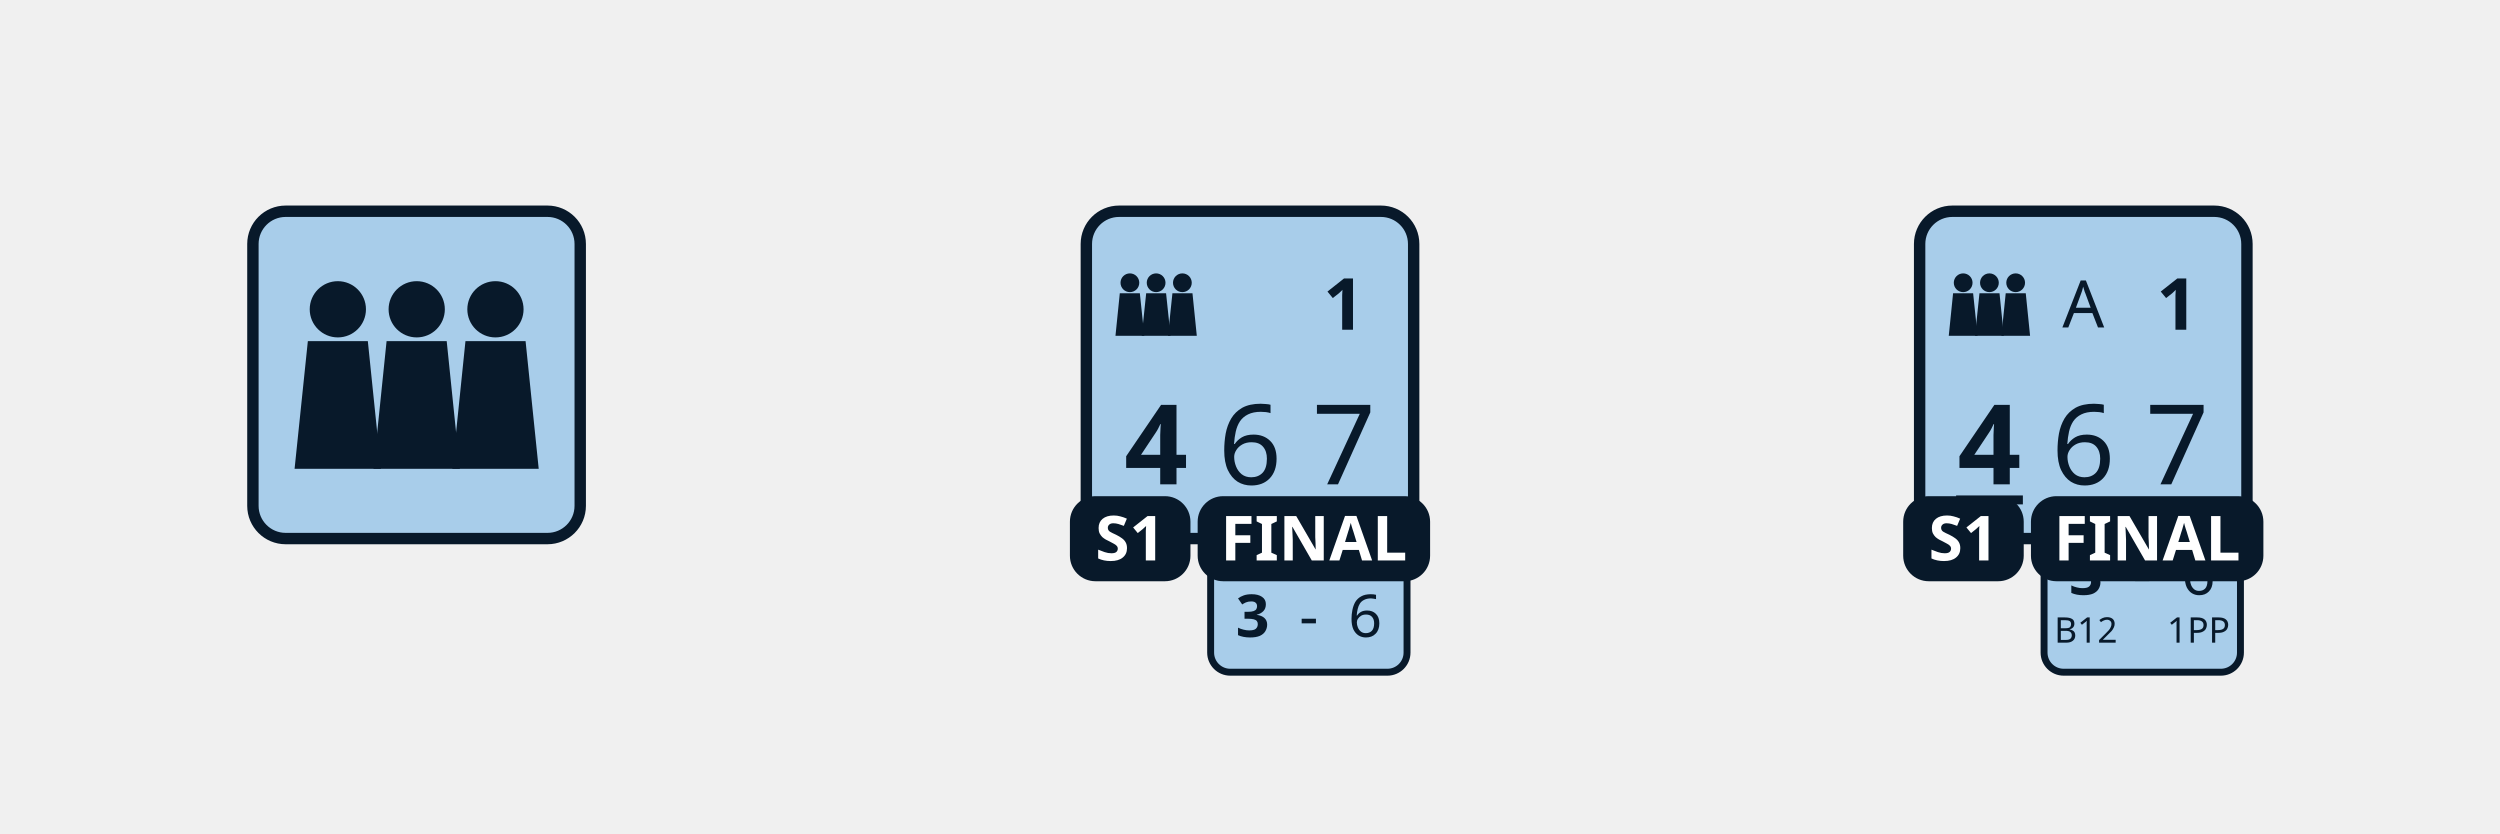
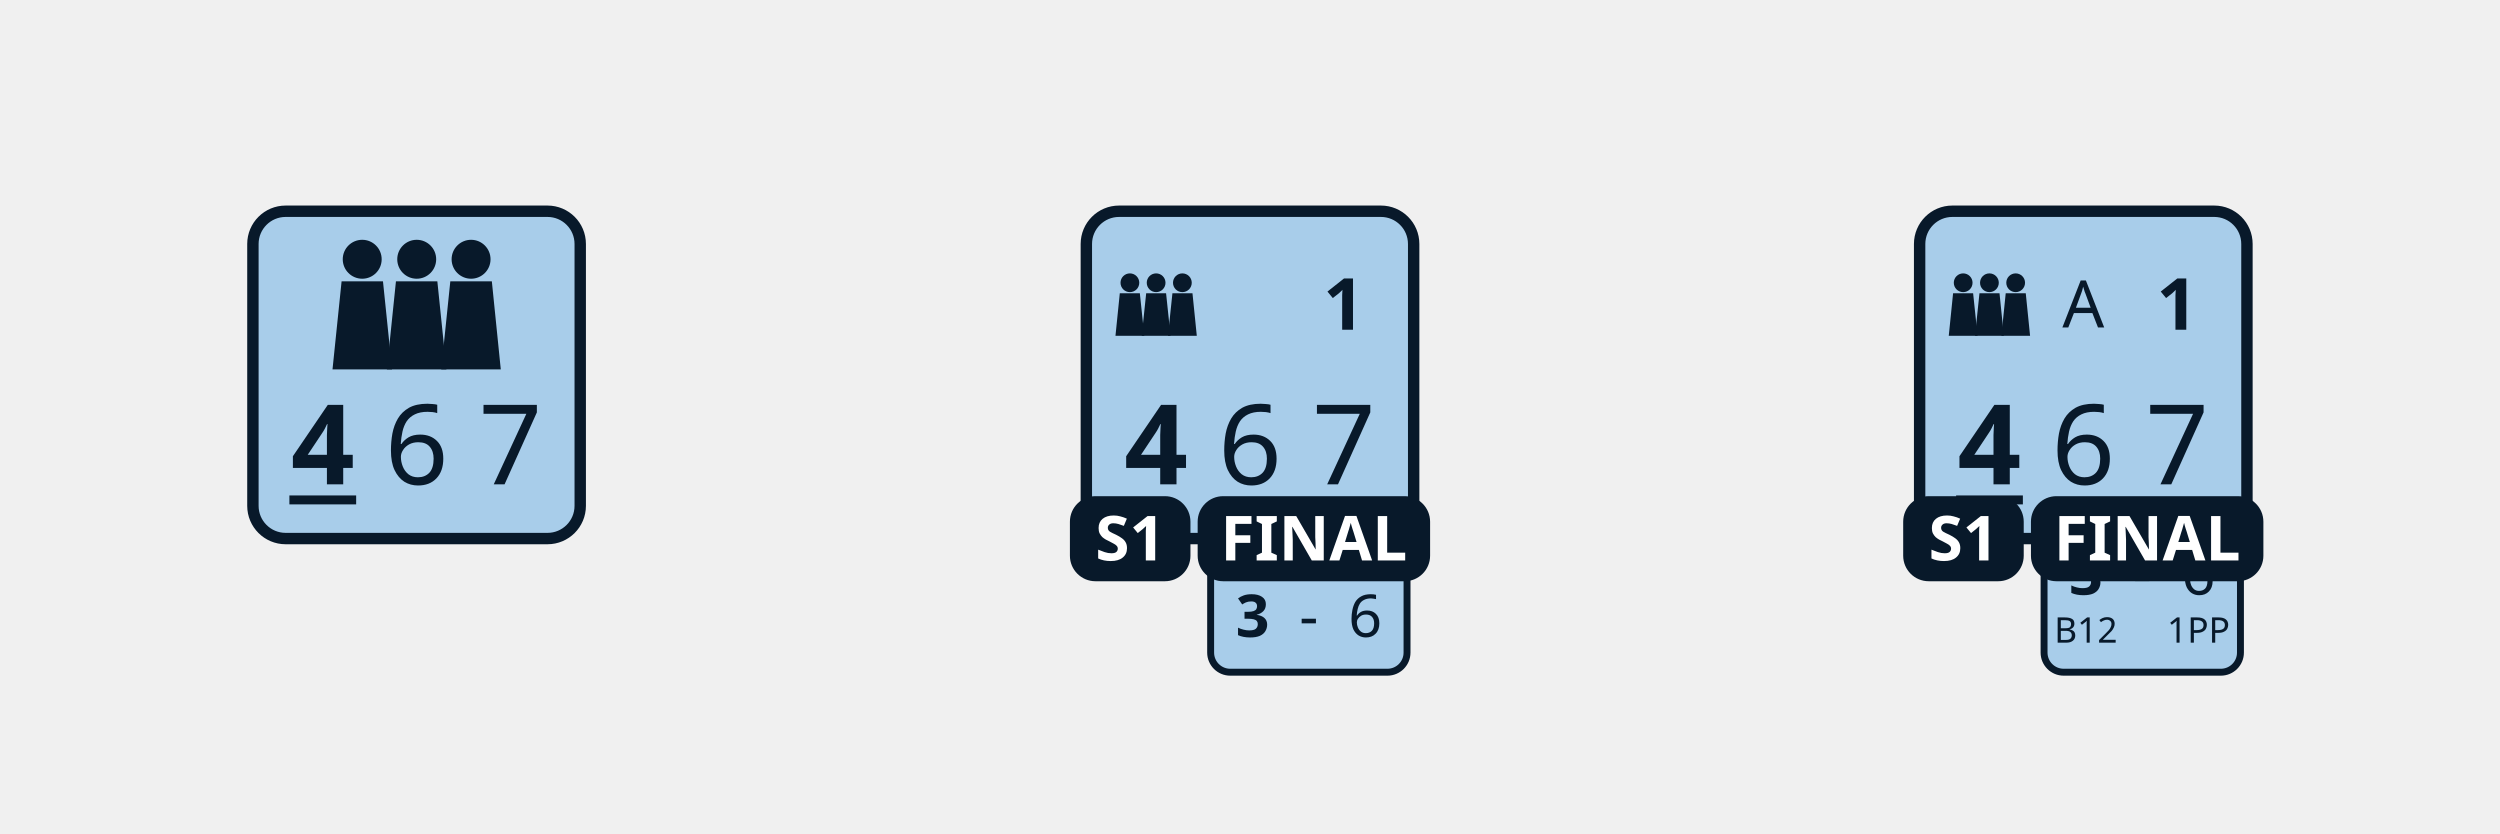
<svg xmlns="http://www.w3.org/2000/svg" viewBox="0 0 270.906 90.297">
  <g data-unit-id="state-final-fire" role="button" tabindex="0" aria-label="German 1st Line squad A, 4-6-7, Final Fire, with light MG 3-6">
    <g data-tier="far">
      <g data-attached-id="example-squad-lmg" />
      <rect x="27.406" y="22.891" width="35.469" height="35.469" rx="3.547" fill="#a8cdea" stroke="#08192a" stroke-width="1.234" data-face="front" />
      <g data-slot="glyph">
-         <circle cx="36.609" cy="33.516" r="3.047" fill="#08192a" />
-         <path d="M31.922 50.797L33.359 36.969L39.859 36.969L41.281 50.797Z" fill="#08192a" />
-         <circle cx="45.156" cy="33.516" r="3.047" fill="#08192a" />
-         <path d="M40.469 50.797L41.891 36.969L48.406 36.969L49.828 50.797Z" fill="#08192a" />
-         <circle cx="53.688" cy="33.516" r="3.047" fill="#08192a" />
-         <path d="M49.016 50.797L50.438 36.969L56.953 36.969L58.375 50.797Z" fill="#08192a" />
+         <circle cx="39.25" cy="28.094" r="2.109" fill="#08192a" />
+         <path d="M36.031 40.031L37.016 30.484L41.5 30.484L42.484 40.031Z" fill="#08192a" />
+         <circle cx="45.156" cy="28.094" r="2.109" fill="#08192a" />
+         <path d="M41.922 40.031L42.906 30.484L47.391 30.484L48.375 40.031Z" fill="#08192a" />
+         <circle cx="51.047" cy="28.094" r="2.109" fill="#08192a" />
+         <path d="M47.812 40.031L48.797 30.484L53.297 30.484L54.266 40.031Z" fill="#08192a" />
+       </g>
+       <g data-slot="fp">
+         <text x="34.984" y="52.484" font-size="12.062" font-family="sans-serif" text-anchor="middle" fill="#08192a" font-weight="bold">4</text>
+         <line x1="31.359" y1="54.172" x2="38.594" y2="54.172" stroke="#08192a" stroke-width="0.969" data-mark="underline" />
+       </g>
+       <g data-slot="range">
+         <text x="45.156" y="52.484" font-size="12.062" font-family="sans-serif" text-anchor="middle" fill="#08192a">6</text>
+       </g>
+       <g data-slot="morale">
+         <text x="55.312" y="52.484" font-size="12.062" font-family="sans-serif" text-anchor="middle" fill="#08192a">7</text>
      </g>
    </g>
  </g>
  <g data-unit-id="state-final-fire" role="button" tabindex="0" aria-label="German 1st Line squad A, 4-6-7, Final Fire, with light MG 3-6">
    <g data-tier="mid">
      <g data-attached-id="example-squad-lmg">
        <rect x="131.188" y="51.562" width="21.281" height="21.281" rx="2.125" fill="#a8cdea" stroke="#08192a" stroke-width="0.75" data-face="front" />
        <g data-slot="label">
          <text x="141.828" y="59.125" font-size="4.25" font-family="sans-serif" text-anchor="middle" fill="#08192a" font-weight="bold">LMG</text>
        </g>
        <g data-slot="fp">
          <text x="135.734" y="69.016" font-size="6.391" font-family="sans-serif" text-anchor="middle" fill="#08192a" font-weight="bold">3</text>
        </g>
        <g data-slot="dash">
          <text x="141.828" y="69.016" font-size="6.391" font-family="sans-serif" text-anchor="middle" fill="#08192a">-</text>
        </g>
        <g data-slot="range">
          <text x="147.938" y="69.016" font-size="6.391" font-family="sans-serif" text-anchor="middle" fill="#08192a">6</text>
        </g>
        <g data-badge="ROF1">
          <rect x="140.859" y="48.797" width="12.688" height="5.531" rx="1.656" fill="#08192a" />
          <text x="147.203" y="52.984" font-size="4.047" font-family="sans-serif" font-weight="bold" text-anchor="middle" fill="#ffffff">ROF1</text>
        </g>
      </g>
      <rect x="117.719" y="22.891" width="35.469" height="35.469" rx="3.547" fill="#a8cdea" stroke="#08192a" stroke-width="1.234" data-face="front" />
      <g data-slot="glyph">
        <circle cx="122.438" cy="30.641" r="1.016" fill="#08192a" />
        <path d="M120.875 36.391L121.344 31.781L123.516 31.781L124 36.391Z" fill="#08192a" />
        <circle cx="125.281" cy="30.641" r="1.016" fill="#08192a" />
        <path d="M123.719 36.391L124.203 31.781L126.359 31.781L126.844 36.391Z" fill="#08192a" />
        <circle cx="128.125" cy="30.641" r="1.016" fill="#08192a" />
        <path d="M126.562 36.391L127.047 31.781L129.219 31.781L129.688 36.391Z" fill="#08192a" />
      </g>
      <g data-slot="class">
        <text x="145.625" y="35.734" font-size="7.797" font-family="sans-serif" text-anchor="middle" fill="#08192a" font-weight="bold">1</text>
      </g>
      <g data-slot="fp">
        <text x="125.281" y="52.484" font-size="12.062" font-family="sans-serif" text-anchor="middle" fill="#08192a" font-weight="bold">4</text>
      </g>
      <g data-slot="range">
        <text x="135.453" y="52.484" font-size="12.062" font-family="sans-serif" text-anchor="middle" fill="#08192a">6</text>
      </g>
      <g data-slot="morale">
        <text x="145.625" y="52.484" font-size="12.062" font-family="sans-serif" text-anchor="middle" fill="#08192a">7</text>
      </g>
      <g data-badge="S1">
        <rect x="115.938" y="53.766" width="13.062" height="9.219" rx="2.766" fill="#08192a" />
        <text x="122.469" y="60.734" font-size="6.734" font-family="sans-serif" font-weight="bold" text-anchor="middle" fill="#ffffff">S1</text>
      </g>
      <g data-badge="FINAL">
        <rect x="129.781" y="53.766" width="25.188" height="9.219" rx="2.766" fill="#08192a" />
        <text x="142.375" y="60.734" font-size="6.734" font-family="sans-serif" font-weight="bold" text-anchor="middle" fill="#ffffff">FINAL</text>
      </g>
    </g>
  </g>
  <g data-unit-id="state-final-fire" role="button" tabindex="0" aria-label="German 1st Line squad A, 4-6-7, Final Fire, with light MG 3-6">
    <g data-tier="near">
      <g data-attached-id="example-squad-lmg">
        <rect x="221.5" y="51.562" width="21.281" height="21.281" rx="2.125" fill="#a8cdea" stroke="#08192a" stroke-width="0.75" data-face="front" />
        <g data-slot="glyph">
          <path d="M223.344 55.766L223.906 55.547L226.031 55.547L226.031 56.656L223.906 56.656L223.344 57Z" fill="#08192a" />
          <path d="M226.031 55.875L228.672 55.875L228.672 56.328L226.031 56.328Z" fill="#08192a" />
          <line x1="226.812" y1="56.328" x2="226.375" y2="57.906" stroke="#08192a" stroke-width="0.344" stroke-linecap="round" />
          <line x1="226.812" y1="56.328" x2="227.375" y2="57.906" stroke="#08192a" stroke-width="0.344" stroke-linecap="round" />
        </g>
        <g data-slot="label">
          <text x="235.188" y="57.594" font-size="4.25" font-family="sans-serif" text-anchor="middle" fill="#08192a" font-weight="bold">LMG</text>
        </g>
        <g data-slot="fp">
          <text x="226.031" y="64.438" font-size="6.391" font-family="sans-serif" text-anchor="middle" fill="#08192a" font-weight="bold">3</text>
        </g>
        <g data-slot="dash">
          <text x="232.141" y="64.438" font-size="6.391" font-family="sans-serif" text-anchor="middle" fill="#08192a">-</text>
        </g>
        <g data-slot="range">
          <text x="238.234" y="64.438" font-size="6.391" font-family="sans-serif" text-anchor="middle" fill="#08192a">6</text>
        </g>
        <g data-slot="bd">
          <text x="226.031" y="69.641" font-size="3.828" font-family="sans-serif" text-anchor="middle" fill="#08192a">B12</text>
        </g>
        <g data-slot="pp">
          <text x="238.234" y="69.641" font-size="3.828" font-family="sans-serif" text-anchor="middle" fill="#08192a">1PP</text>
        </g>
        <g data-badge="ROF1">
          <rect x="231.156" y="48.797" width="12.688" height="5.531" rx="1.656" fill="#08192a" />
          <text x="237.5" y="52.984" font-size="4.047" font-family="sans-serif" font-weight="bold" text-anchor="middle" fill="#ffffff">ROF1</text>
        </g>
      </g>
      <rect x="208.016" y="22.891" width="35.469" height="35.469" rx="3.547" fill="#a8cdea" stroke="#08192a" stroke-width="1.234" data-face="front" />
      <g data-slot="glyph">
        <circle cx="212.734" cy="30.641" r="1.016" fill="#08192a" />
        <path d="M211.172 36.391L211.641 31.781L213.812 31.781L214.297 36.391Z" fill="#08192a" />
        <circle cx="215.578" cy="30.641" r="1.016" fill="#08192a" />
        <path d="M214.016 36.391L214.5 31.781L216.672 31.781L217.141 36.391Z" fill="#08192a" />
        <circle cx="218.422" cy="30.641" r="1.016" fill="#08192a" />
        <path d="M216.875 36.391L217.344 31.781L219.516 31.781L219.984 36.391Z" fill="#08192a" />
      </g>
      <g data-slot="ident">
        <text x="225.75" y="35.484" font-size="7.094" font-family="sans-serif" text-anchor="middle" fill="#08192a">A</text>
      </g>
      <g data-slot="class">
        <text x="235.922" y="35.734" font-size="7.797" font-family="sans-serif" text-anchor="middle" fill="#08192a" font-weight="bold">1</text>
      </g>
      <g data-slot="fp">
        <text x="215.578" y="52.484" font-size="12.062" font-family="sans-serif" text-anchor="middle" fill="#08192a" font-weight="bold">4</text>
        <line x1="211.969" y1="54.172" x2="219.203" y2="54.172" stroke="#08192a" stroke-width="0.969" data-mark="underline" />
      </g>
      <g data-slot="range">
        <text x="225.75" y="52.484" font-size="12.062" font-family="sans-serif" text-anchor="middle" fill="#08192a">6</text>
      </g>
      <g data-slot="morale">
        <text x="235.922" y="52.484" font-size="12.062" font-family="sans-serif" text-anchor="middle" fill="#08192a">7</text>
      </g>
      <g data-badge="S1">
        <rect x="206.234" y="53.766" width="13.062" height="9.219" rx="2.766" fill="#08192a" />
        <text x="212.766" y="60.734" font-size="6.734" font-family="sans-serif" font-weight="bold" text-anchor="middle" fill="#ffffff">S1</text>
      </g>
      <g data-badge="FINAL">
        <rect x="220.078" y="53.766" width="25.188" height="9.219" rx="2.766" fill="#08192a" />
        <text x="232.672" y="60.734" font-size="6.734" font-family="sans-serif" font-weight="bold" text-anchor="middle" fill="#ffffff">FINAL</text>
      </g>
    </g>
  </g>
</svg>
